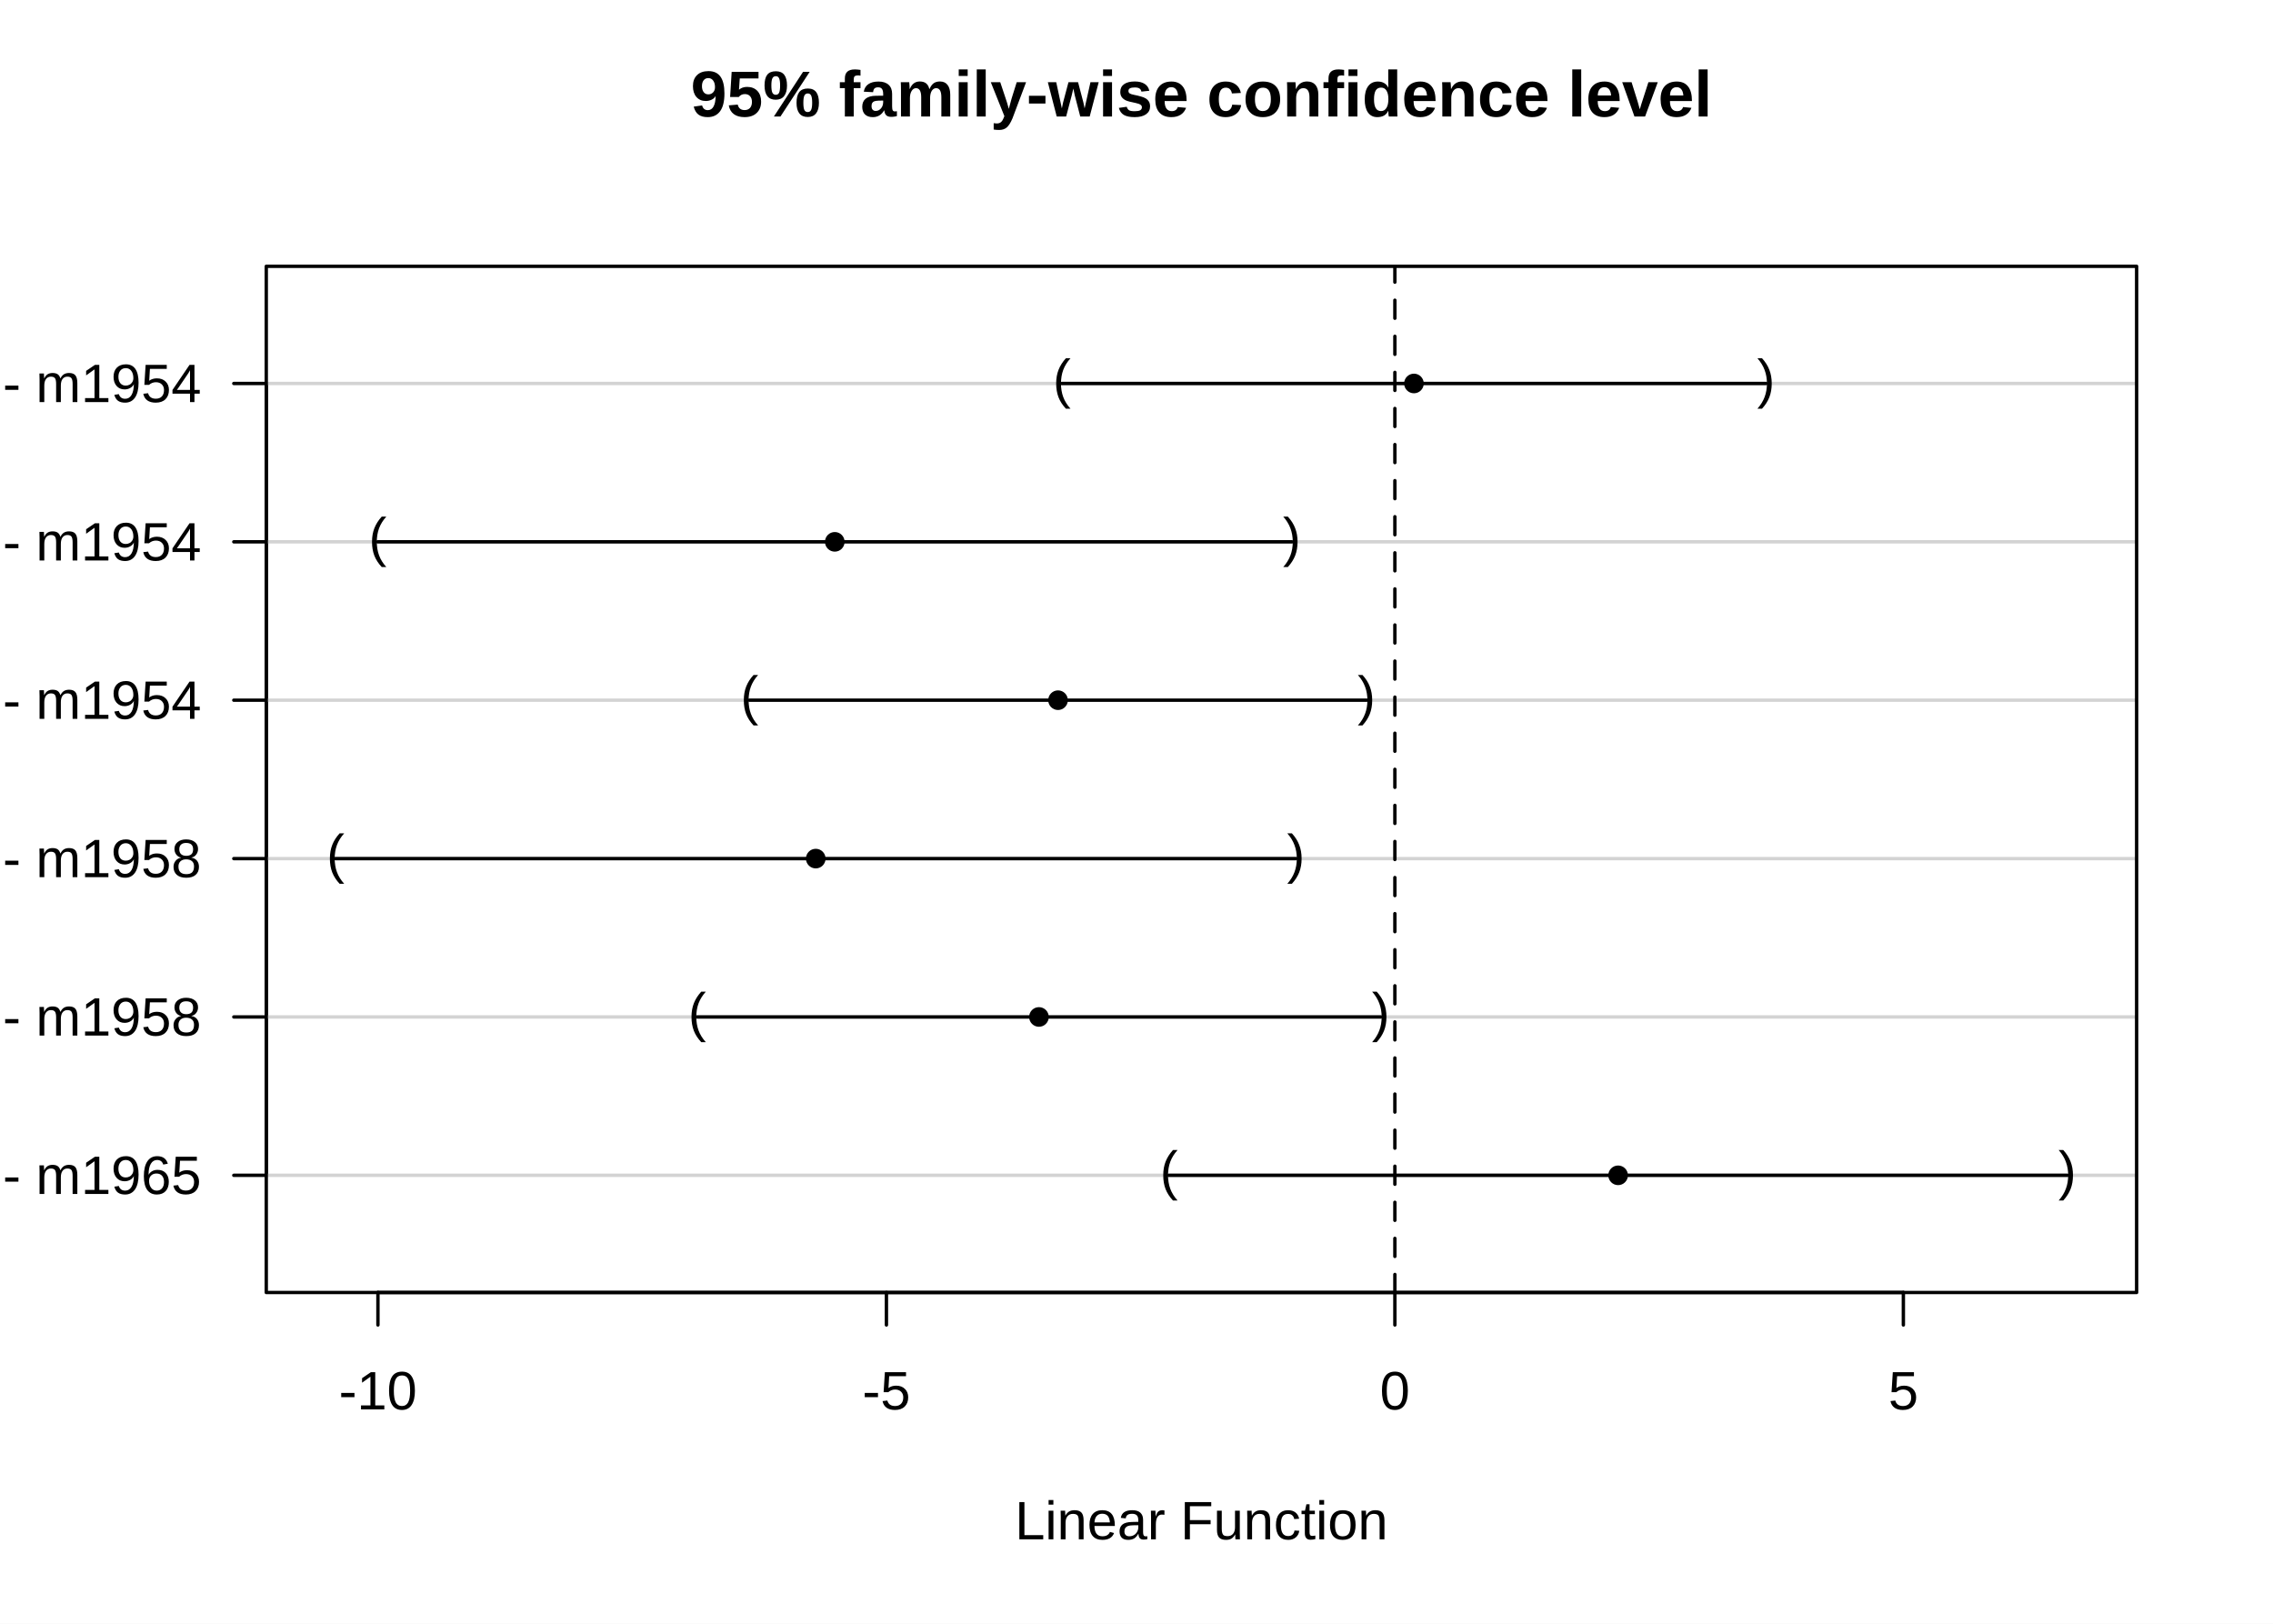
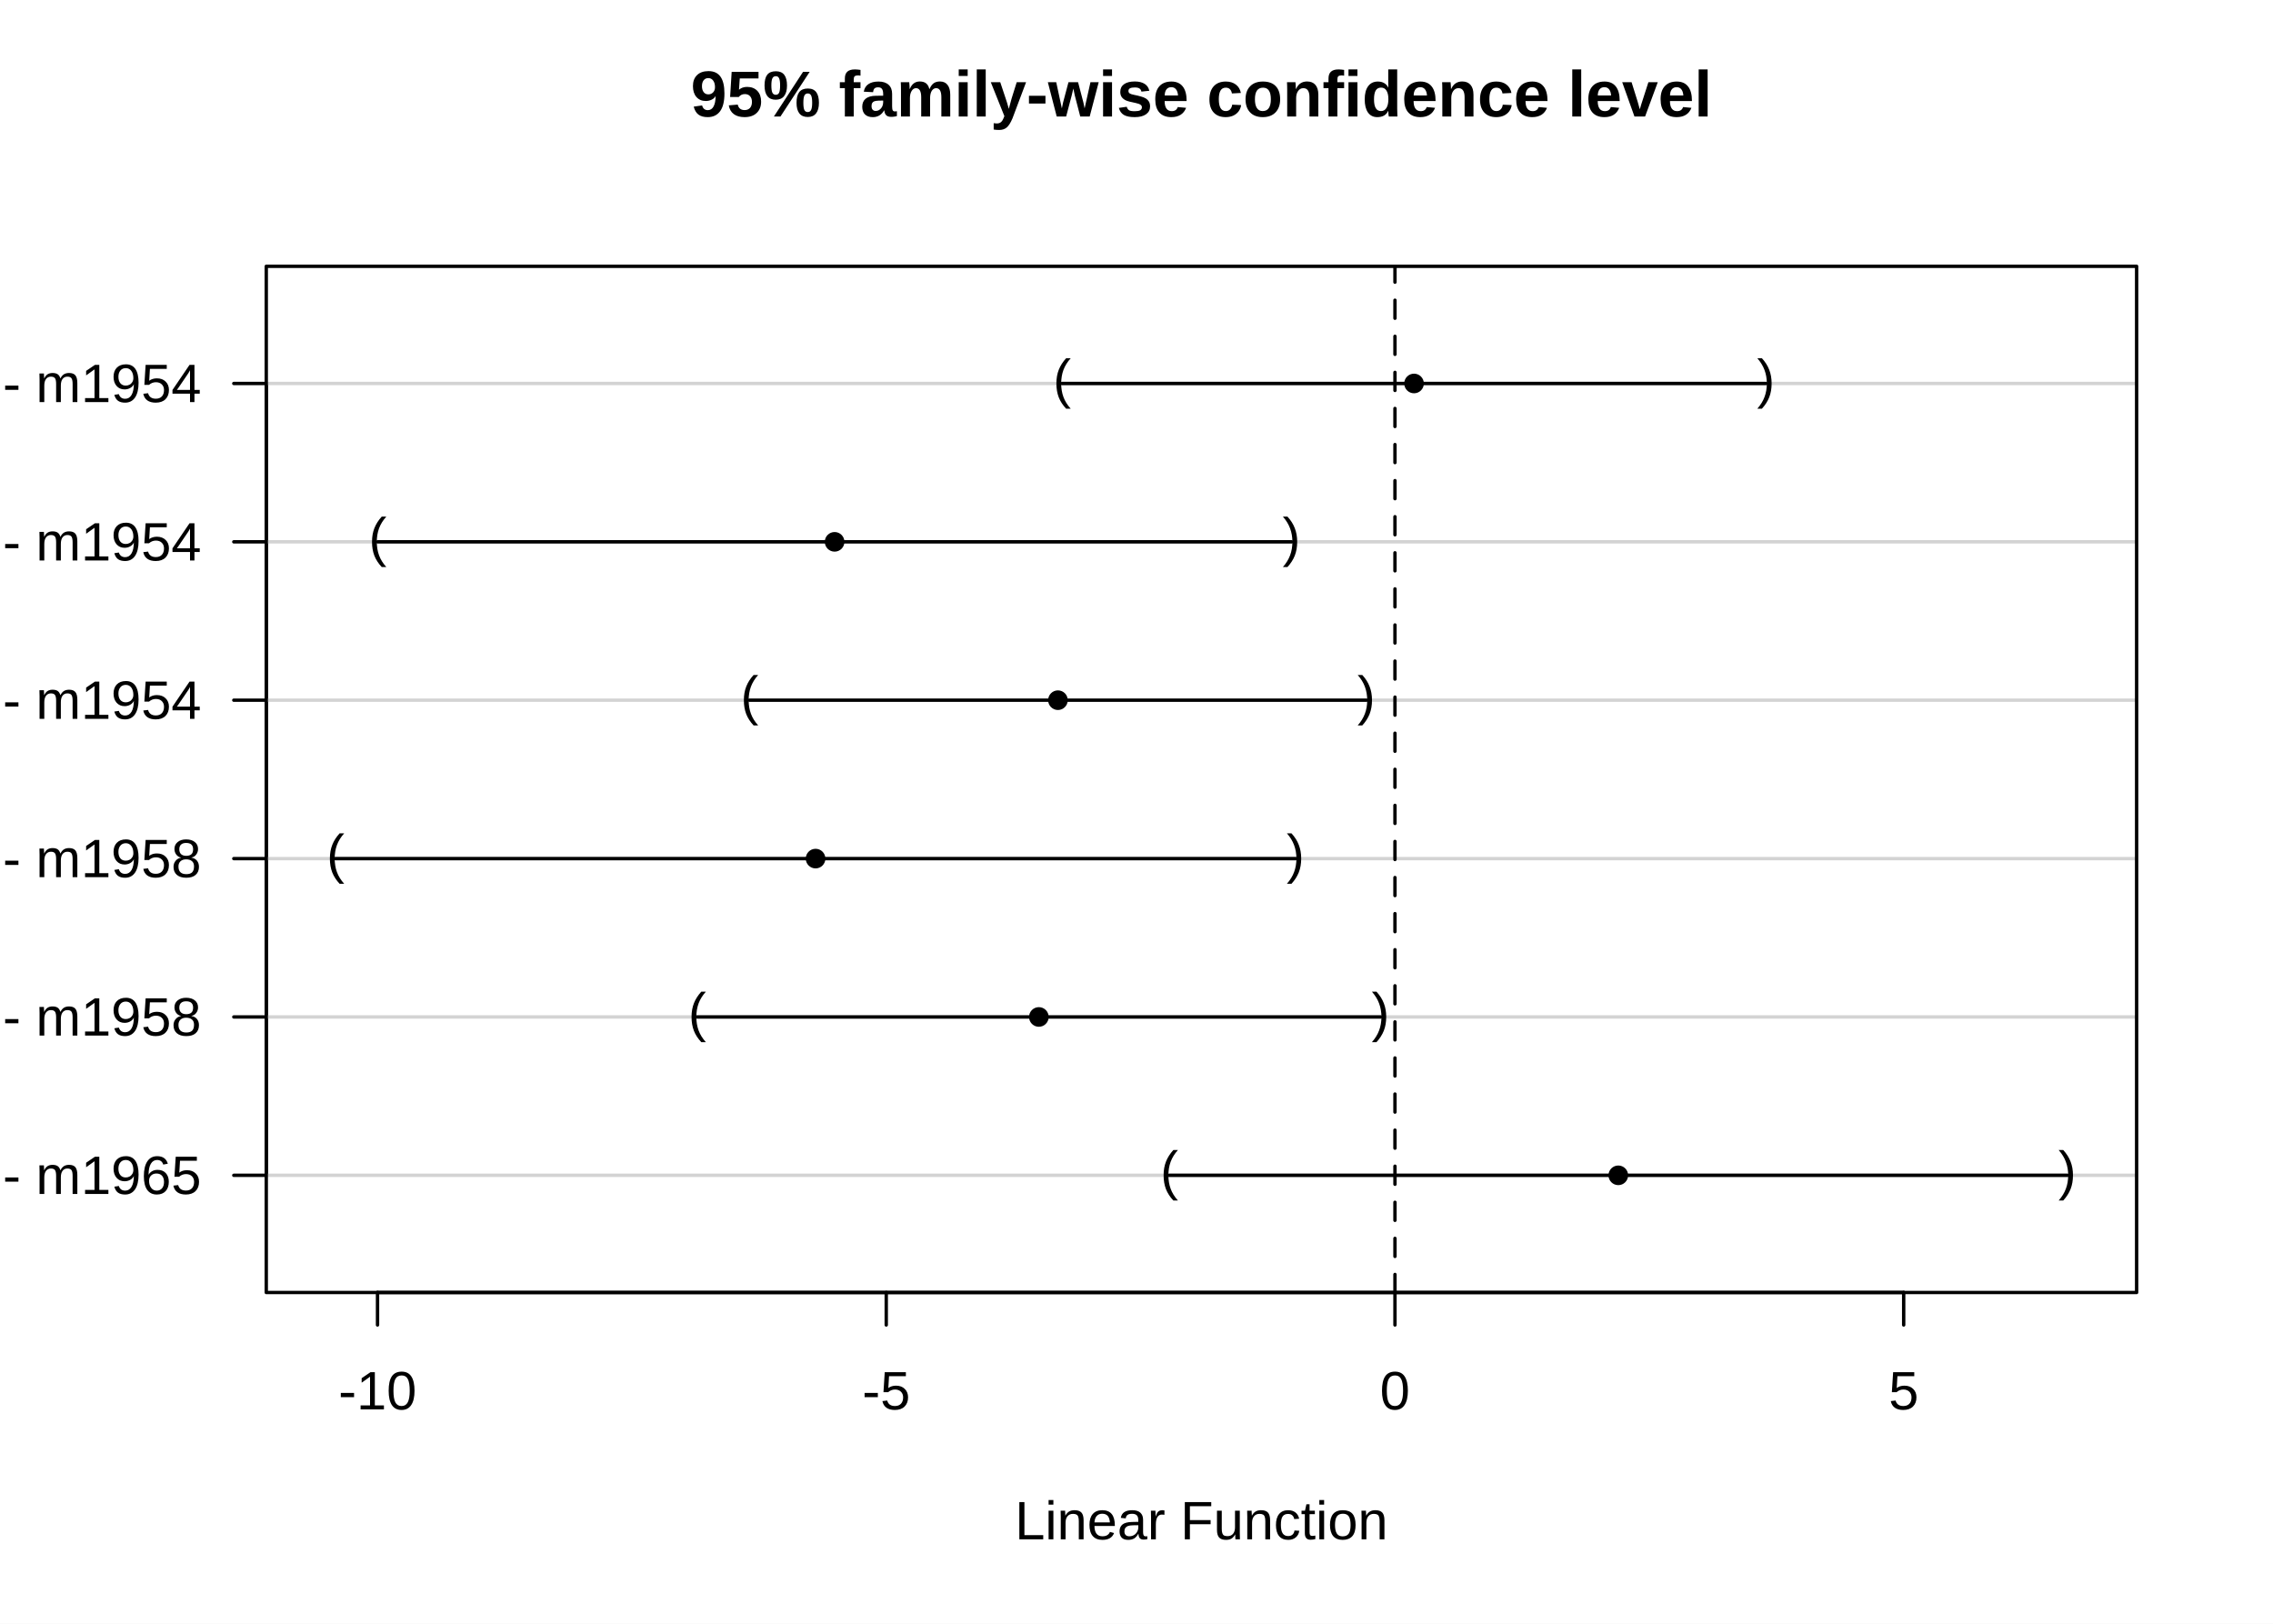
<svg xmlns="http://www.w3.org/2000/svg" viewBox="0 0 504.00 360.00">
  <defs>
    <style type="text/css">
    line, polyline, polygon, path, rect, circle {
      fill: none;
      stroke: #000000;
      stroke-linecap: round;
      stroke-linejoin: round;
      stroke-miterlimit: 10.00;
    }
  </style>
  </defs>
  <rect width="100%" height="100%" style="stroke: none; fill: #FFFFFF;" />
-   <line x1="83.80" y1="286.56" x2="422.04" y2="286.56" style="stroke-width: 0.75;" />
-   <line x1="83.80" y1="286.56" x2="83.80" y2="293.76" style="stroke-width: 0.75;" />
-   <line x1="196.55" y1="286.56" x2="196.55" y2="293.76" style="stroke-width: 0.75;" />
-   <line x1="309.29" y1="286.56" x2="309.29" y2="293.76" style="stroke-width: 0.75;" />
-   <line x1="422.04" y1="286.56" x2="422.04" y2="293.76" style="stroke-width: 0.75;" />
-   <text x="75.13" y="312.48" style="font-size: 12.00px; font-family: Arimo;" textLength="17.34px" lengthAdjust="spacingAndGlyphs">-10</text>
-   <text x="191.21" y="312.48" style="font-size: 12.00px; font-family: Arimo;" textLength="10.67px" lengthAdjust="spacingAndGlyphs">-5</text>
-   <text x="305.96" y="312.48" style="font-size: 12.00px; font-family: Arimo;" textLength="6.67px" lengthAdjust="spacingAndGlyphs">0</text>
-   <text x="418.70" y="312.48" style="font-size: 12.00px; font-family: Arimo;" textLength="6.67px" lengthAdjust="spacingAndGlyphs">5</text>
+   <line x1="83.71" y1="286.56" x2="422.11" y2="286.56" style="stroke-width: 0.75;" />
+   <line x1="83.71" y1="286.56" x2="83.71" y2="293.76" style="stroke-width: 0.75;" />
+   <line x1="196.51" y1="286.56" x2="196.51" y2="293.76" style="stroke-width: 0.75;" />
+   <line x1="309.31" y1="286.56" x2="309.31" y2="293.76" style="stroke-width: 0.75;" />
+   <line x1="422.11" y1="286.56" x2="422.11" y2="293.76" style="stroke-width: 0.75;" />
+   <text x="75.04" y="312.48" style="font-size: 12.00px; font-family: Arimo;" textLength="17.34px" lengthAdjust="spacingAndGlyphs">-10</text>
+   <text x="191.18" y="312.48" style="font-size: 12.00px; font-family: Arimo;" textLength="10.67px" lengthAdjust="spacingAndGlyphs">-5</text>
+   <text x="305.97" y="312.48" style="font-size: 12.00px; font-family: Arimo;" textLength="6.67px" lengthAdjust="spacingAndGlyphs">0</text>
+   <text x="418.77" y="312.48" style="font-size: 12.00px; font-family: Arimo;" textLength="6.67px" lengthAdjust="spacingAndGlyphs">5</text>
  <line x1="59.04" y1="260.58" x2="59.04" y2="85.02" style="stroke-width: 0.75;" />
  <line x1="59.04" y1="260.58" x2="51.84" y2="260.58" style="stroke-width: 0.75;" />
  <line x1="59.04" y1="225.47" x2="51.84" y2="225.47" style="stroke-width: 0.75;" />
  <line x1="59.04" y1="190.36" x2="51.84" y2="190.36" style="stroke-width: 0.75;" />
  <line x1="59.04" y1="155.24" x2="51.84" y2="155.24" style="stroke-width: 0.75;" />
  <line x1="59.04" y1="120.13" x2="51.84" y2="120.13" style="stroke-width: 0.75;" />
  <line x1="59.04" y1="85.02" x2="51.84" y2="85.02" style="stroke-width: 0.75;" />
  <text x="-39.41" y="264.71" style="font-size: 12.00px; font-family: Arimo;" textLength="84.05px" lengthAdjust="spacingAndGlyphs">m1966 - m1965</text>
  <text x="-39.41" y="229.59" style="font-size: 12.00px; font-family: Arimo;" textLength="84.05px" lengthAdjust="spacingAndGlyphs">m1966 - m1958</text>
  <text x="-39.41" y="194.48" style="font-size: 12.00px; font-family: Arimo;" textLength="84.05px" lengthAdjust="spacingAndGlyphs">m1965 - m1958</text>
  <text x="-39.41" y="159.37" style="font-size: 12.00px; font-family: Arimo;" textLength="84.05px" lengthAdjust="spacingAndGlyphs">m1966 - m1954</text>
  <text x="-39.41" y="124.26" style="font-size: 12.00px; font-family: Arimo;" textLength="84.05px" lengthAdjust="spacingAndGlyphs">m1965 - m1954</text>
  <text x="-39.41" y="89.15" style="font-size: 12.00px; font-family: Arimo;" textLength="84.05px" lengthAdjust="spacingAndGlyphs">m1958 - m1954</text>
  <defs>
    <clipPath id="cpNTkuMDR8NDczLjc2fDI4Ni41Nnw1OS4wNA==">
      <rect x="59.04" y="59.04" width="414.72" height="227.52" />
    </clipPath>
  </defs>
  <line x1="59.04" y1="85.02" x2="473.76" y2="85.02" style="stroke-width: 0.75; stroke: #D3D3D3;" clip-path="url(#cpNTkuMDR8NDczLjc2fDI4Ni41Nnw1OS4wNA==)" />
  <line x1="59.04" y1="120.13" x2="473.76" y2="120.13" style="stroke-width: 0.75; stroke: #D3D3D3;" clip-path="url(#cpNTkuMDR8NDczLjc2fDI4Ni41Nnw1OS4wNA==)" />
  <line x1="59.04" y1="155.24" x2="473.76" y2="155.24" style="stroke-width: 0.75; stroke: #D3D3D3;" clip-path="url(#cpNTkuMDR8NDczLjc2fDI4Ni41Nnw1OS4wNA==)" />
  <line x1="59.04" y1="190.36" x2="473.76" y2="190.36" style="stroke-width: 0.75; stroke: #D3D3D3;" clip-path="url(#cpNTkuMDR8NDczLjc2fDI4Ni41Nnw1OS4wNA==)" />
  <line x1="59.04" y1="225.47" x2="473.76" y2="225.47" style="stroke-width: 0.75; stroke: #D3D3D3;" clip-path="url(#cpNTkuMDR8NDczLjc2fDI4Ni41Nnw1OS4wNA==)" />
  <line x1="59.04" y1="260.58" x2="473.76" y2="260.58" style="stroke-width: 0.75; stroke: #D3D3D3;" clip-path="url(#cpNTkuMDR8NDczLjc2fDI4Ni41Nnw1OS4wNA==)" />
-   <line x1="309.29" y1="286.56" x2="309.29" y2="59.04" style="stroke-width: 0.75; stroke-dasharray: 4.00,4.00;" clip-path="url(#cpNTkuMDR8NDczLjc2fDI4Ni41Nnw1OS4wNA==)" />
-   <line x1="235.44" y1="85.02" x2="391.59" y2="85.02" style="stroke-width: 0.75;" clip-path="url(#cpNTkuMDR8NDczLjc2fDI4Ni41Nnw1OS4wNA==)" />
-   <line x1="83.74" y1="120.13" x2="286.46" y2="120.13" style="stroke-width: 0.75;" clip-path="url(#cpNTkuMDR8NDczLjc2fDI4Ni41Nnw1OS4wNA==)" />
-   <line x1="166.18" y1="155.24" x2="303.01" y2="155.24" style="stroke-width: 0.75;" clip-path="url(#cpNTkuMDR8NDczLjc2fDI4Ni41Nnw1OS4wNA==)" />
-   <line x1="74.40" y1="190.36" x2="287.36" y2="190.36" style="stroke-width: 0.75;" clip-path="url(#cpNTkuMDR8NDczLjc2fDI4Ni41Nnw1OS4wNA==)" />
-   <line x1="154.58" y1="225.47" x2="306.17" y2="225.47" style="stroke-width: 0.75;" clip-path="url(#cpNTkuMDR8NDczLjc2fDI4Ni41Nnw1OS4wNA==)" />
-   <line x1="259.18" y1="260.58" x2="458.40" y2="260.58" style="stroke-width: 0.75;" clip-path="url(#cpNTkuMDR8NDczLjc2fDI4Ni41Nnw1OS4wNA==)" />
+   <line x1="309.31" y1="286.56" x2="309.31" y2="59.04" style="stroke-width: 0.75; stroke-dasharray: 4.00,4.00;" clip-path="url(#cpNTkuMDR8NDczLjc2fDI4Ni41Nnw1OS4wNA==)" />
+   <line x1="235.49" y1="85.02" x2="391.58" y2="85.02" style="stroke-width: 0.75;" clip-path="url(#cpNTkuMDR8NDczLjc2fDI4Ni41Nnw1OS4wNA==)" />
+   <line x1="83.74" y1="120.13" x2="286.38" y2="120.13" style="stroke-width: 0.75;" clip-path="url(#cpNTkuMDR8NDczLjc2fDI4Ni41Nnw1OS4wNA==)" />
+   <line x1="166.19" y1="155.24" x2="302.97" y2="155.24" style="stroke-width: 0.75;" clip-path="url(#cpNTkuMDR8NDczLjc2fDI4Ni41Nnw1OS4wNA==)" />
+   <line x1="74.40" y1="190.36" x2="287.27" y2="190.36" style="stroke-width: 0.75;" clip-path="url(#cpNTkuMDR8NDczLjc2fDI4Ni41Nnw1OS4wNA==)" />
+   <line x1="154.59" y1="225.47" x2="306.12" y2="225.47" style="stroke-width: 0.75;" clip-path="url(#cpNTkuMDR8NDczLjc2fDI4Ni41Nnw1OS4wNA==)" />
+   <line x1="259.26" y1="260.58" x2="458.40" y2="260.58" style="stroke-width: 0.75;" clip-path="url(#cpNTkuMDR8NDczLjc2fDI4Ni41Nnw1OS4wNA==)" />
  <g clip-path="url(#cpNTkuMDR8NDczLjc2fDI4Ni41Nnw1OS4wNA==)">
-     <text x="233.44" y="88.13" style="font-size: 12.00px; font-family: Arimo;" textLength="4.00px" lengthAdjust="spacingAndGlyphs">(</text>
+     <text x="233.49" y="88.13" style="font-size: 12.00px; font-family: Arimo;" textLength="4.00px" lengthAdjust="spacingAndGlyphs">(</text>
  </g>
  <g clip-path="url(#cpNTkuMDR8NDczLjc2fDI4Ni41Nnw1OS4wNA==)">
    <text x="81.74" y="123.24" style="font-size: 12.00px; font-family: Arimo;" textLength="4.00px" lengthAdjust="spacingAndGlyphs">(</text>
  </g>
  <g clip-path="url(#cpNTkuMDR8NDczLjc2fDI4Ni41Nnw1OS4wNA==)">
-     <text x="164.18" y="158.35" style="font-size: 12.00px; font-family: Arimo;" textLength="4.00px" lengthAdjust="spacingAndGlyphs">(</text>
+     <text x="164.19" y="158.35" style="font-size: 12.00px; font-family: Arimo;" textLength="4.00px" lengthAdjust="spacingAndGlyphs">(</text>
  </g>
  <g clip-path="url(#cpNTkuMDR8NDczLjc2fDI4Ni41Nnw1OS4wNA==)">
    <text x="72.40" y="193.46" style="font-size: 12.00px; font-family: Arimo;" textLength="4.00px" lengthAdjust="spacingAndGlyphs">(</text>
  </g>
  <g clip-path="url(#cpNTkuMDR8NDczLjc2fDI4Ni41Nnw1OS4wNA==)">
-     <text x="152.58" y="228.57" style="font-size: 12.00px; font-family: Arimo;" textLength="4.00px" lengthAdjust="spacingAndGlyphs">(</text>
+     <text x="152.59" y="228.57" style="font-size: 12.00px; font-family: Arimo;" textLength="4.00px" lengthAdjust="spacingAndGlyphs">(</text>
  </g>
  <g clip-path="url(#cpNTkuMDR8NDczLjc2fDI4Ni41Nnw1OS4wNA==)">
-     <text x="257.18" y="263.68" style="font-size: 12.00px; font-family: Arimo;" textLength="4.00px" lengthAdjust="spacingAndGlyphs">(</text>
+     <text x="257.26" y="263.68" style="font-size: 12.00px; font-family: Arimo;" textLength="4.00px" lengthAdjust="spacingAndGlyphs">(</text>
  </g>
  <g clip-path="url(#cpNTkuMDR8NDczLjc2fDI4Ni41Nnw1OS4wNA==)">
-     <text x="389.60" y="88.13" style="font-size: 12.00px; font-family: Arimo;" textLength="4.00px" lengthAdjust="spacingAndGlyphs">)</text>
+     <text x="389.58" y="88.13" style="font-size: 12.00px; font-family: Arimo;" textLength="4.00px" lengthAdjust="spacingAndGlyphs">)</text>
  </g>
  <g clip-path="url(#cpNTkuMDR8NDczLjc2fDI4Ni41Nnw1OS4wNA==)">
-     <text x="284.46" y="123.24" style="font-size: 12.00px; font-family: Arimo;" textLength="4.00px" lengthAdjust="spacingAndGlyphs">)</text>
+     <text x="284.38" y="123.24" style="font-size: 12.00px; font-family: Arimo;" textLength="4.00px" lengthAdjust="spacingAndGlyphs">)</text>
  </g>
  <g clip-path="url(#cpNTkuMDR8NDczLjc2fDI4Ni41Nnw1OS4wNA==)">
-     <text x="301.01" y="158.35" style="font-size: 12.00px; font-family: Arimo;" textLength="4.00px" lengthAdjust="spacingAndGlyphs">)</text>
+     <text x="300.97" y="158.35" style="font-size: 12.00px; font-family: Arimo;" textLength="4.00px" lengthAdjust="spacingAndGlyphs">)</text>
  </g>
  <g clip-path="url(#cpNTkuMDR8NDczLjc2fDI4Ni41Nnw1OS4wNA==)">
-     <text x="285.36" y="193.46" style="font-size: 12.00px; font-family: Arimo;" textLength="4.00px" lengthAdjust="spacingAndGlyphs">)</text>
+     <text x="285.27" y="193.46" style="font-size: 12.00px; font-family: Arimo;" textLength="4.00px" lengthAdjust="spacingAndGlyphs">)</text>
  </g>
  <g clip-path="url(#cpNTkuMDR8NDczLjc2fDI4Ni41Nnw1OS4wNA==)">
-     <text x="304.17" y="228.57" style="font-size: 12.00px; font-family: Arimo;" textLength="4.00px" lengthAdjust="spacingAndGlyphs">)</text>
+     <text x="304.12" y="228.57" style="font-size: 12.00px; font-family: Arimo;" textLength="4.00px" lengthAdjust="spacingAndGlyphs">)</text>
  </g>
  <g clip-path="url(#cpNTkuMDR8NDczLjc2fDI4Ni41Nnw1OS4wNA==)">
    <text x="456.40" y="263.68" style="font-size: 12.00px; font-family: Arimo;" textLength="4.00px" lengthAdjust="spacingAndGlyphs">)</text>
  </g>
-   <circle cx="313.52" cy="85.02" r="1.80" style="stroke-width: 0.75; fill: #000000;" clip-path="url(#cpNTkuMDR8NDczLjc2fDI4Ni41Nnw1OS4wNA==)" />
-   <circle cx="185.10" cy="120.13" r="1.80" style="stroke-width: 0.75; fill: #000000;" clip-path="url(#cpNTkuMDR8NDczLjc2fDI4Ni41Nnw1OS4wNA==)" />
-   <circle cx="234.60" cy="155.24" r="1.80" style="stroke-width: 0.75; fill: #000000;" clip-path="url(#cpNTkuMDR8NDczLjc2fDI4Ni41Nnw1OS4wNA==)" />
-   <circle cx="180.88" cy="190.36" r="1.80" style="stroke-width: 0.75; fill: #000000;" clip-path="url(#cpNTkuMDR8NDczLjc2fDI4Ni41Nnw1OS4wNA==)" />
-   <circle cx="230.37" cy="225.47" r="1.80" style="stroke-width: 0.75; fill: #000000;" clip-path="url(#cpNTkuMDR8NDczLjc2fDI4Ni41Nnw1OS4wNA==)" />
-   <circle cx="358.79" cy="260.58" r="1.80" style="stroke-width: 0.75; fill: #000000;" clip-path="url(#cpNTkuMDR8NDczLjc2fDI4Ni41Nnw1OS4wNA==)" />
+   <circle cx="313.54" cy="85.02" r="1.80" style="stroke-width: 0.75; fill: #000000;" clip-path="url(#cpNTkuMDR8NDczLjc2fDI4Ni41Nnw1OS4wNA==)" />
+   <circle cx="185.06" cy="120.13" r="1.80" style="stroke-width: 0.75; fill: #000000;" clip-path="url(#cpNTkuMDR8NDczLjc2fDI4Ni41Nnw1OS4wNA==)" />
+   <circle cx="234.58" cy="155.24" r="1.80" style="stroke-width: 0.75; fill: #000000;" clip-path="url(#cpNTkuMDR8NDczLjc2fDI4Ni41Nnw1OS4wNA==)" />
+   <circle cx="180.84" cy="190.36" r="1.80" style="stroke-width: 0.75; fill: #000000;" clip-path="url(#cpNTkuMDR8NDczLjc2fDI4Ni41Nnw1OS4wNA==)" />
+   <circle cx="230.35" cy="225.47" r="1.80" style="stroke-width: 0.75; fill: #000000;" clip-path="url(#cpNTkuMDR8NDczLjc2fDI4Ni41Nnw1OS4wNA==)" />
+   <circle cx="358.83" cy="260.58" r="1.80" style="stroke-width: 0.75; fill: #000000;" clip-path="url(#cpNTkuMDR8NDczLjc2fDI4Ni41Nnw1OS4wNA==)" />
  <defs>
    <clipPath id="cpMC4wMHw1MDQuMDB8MzYwLjAwfDAuMDA=">
      <rect x="0.00" y="0.00" width="504.00" height="360.00" />
    </clipPath>
  </defs>
  <g clip-path="url(#cpMC4wMHw1MDQuMDB8MzYwLjAwfDAuMDA=)">
    <text x="153.15" y="25.83" style="font-size: 14.40px; font-weight: bold; font-family: Arimo;" textLength="226.50px" lengthAdjust="spacingAndGlyphs">95% family-wise confidence level</text>
  </g>
  <g clip-path="url(#cpMC4wMHw1MDQuMDB8MzYwLjAwfDAuMDA=)">
    <text x="266.40" y="43.11" style="font-size: 14.40px; font-weight: bold; font-family: Arimo;" textLength="0.00px" lengthAdjust="spacingAndGlyphs" />
  </g>
  <g clip-path="url(#cpMC4wMHw1MDQuMDB8MzYwLjAwfDAuMDA=)">
    <text x="225.04" y="341.28" style="font-size: 12.00px; font-family: Arimo;" textLength="82.72px" lengthAdjust="spacingAndGlyphs">Linear Function</text>
  </g>
  <polyline points="59.04,286.56 473.76,286.56 473.76,59.04 59.04,59.04 59.04,286.56 " style="stroke-width: 0.75;" clip-path="url(#cpMC4wMHw1MDQuMDB8MzYwLjAwfDAuMDA=)" />
</svg>
